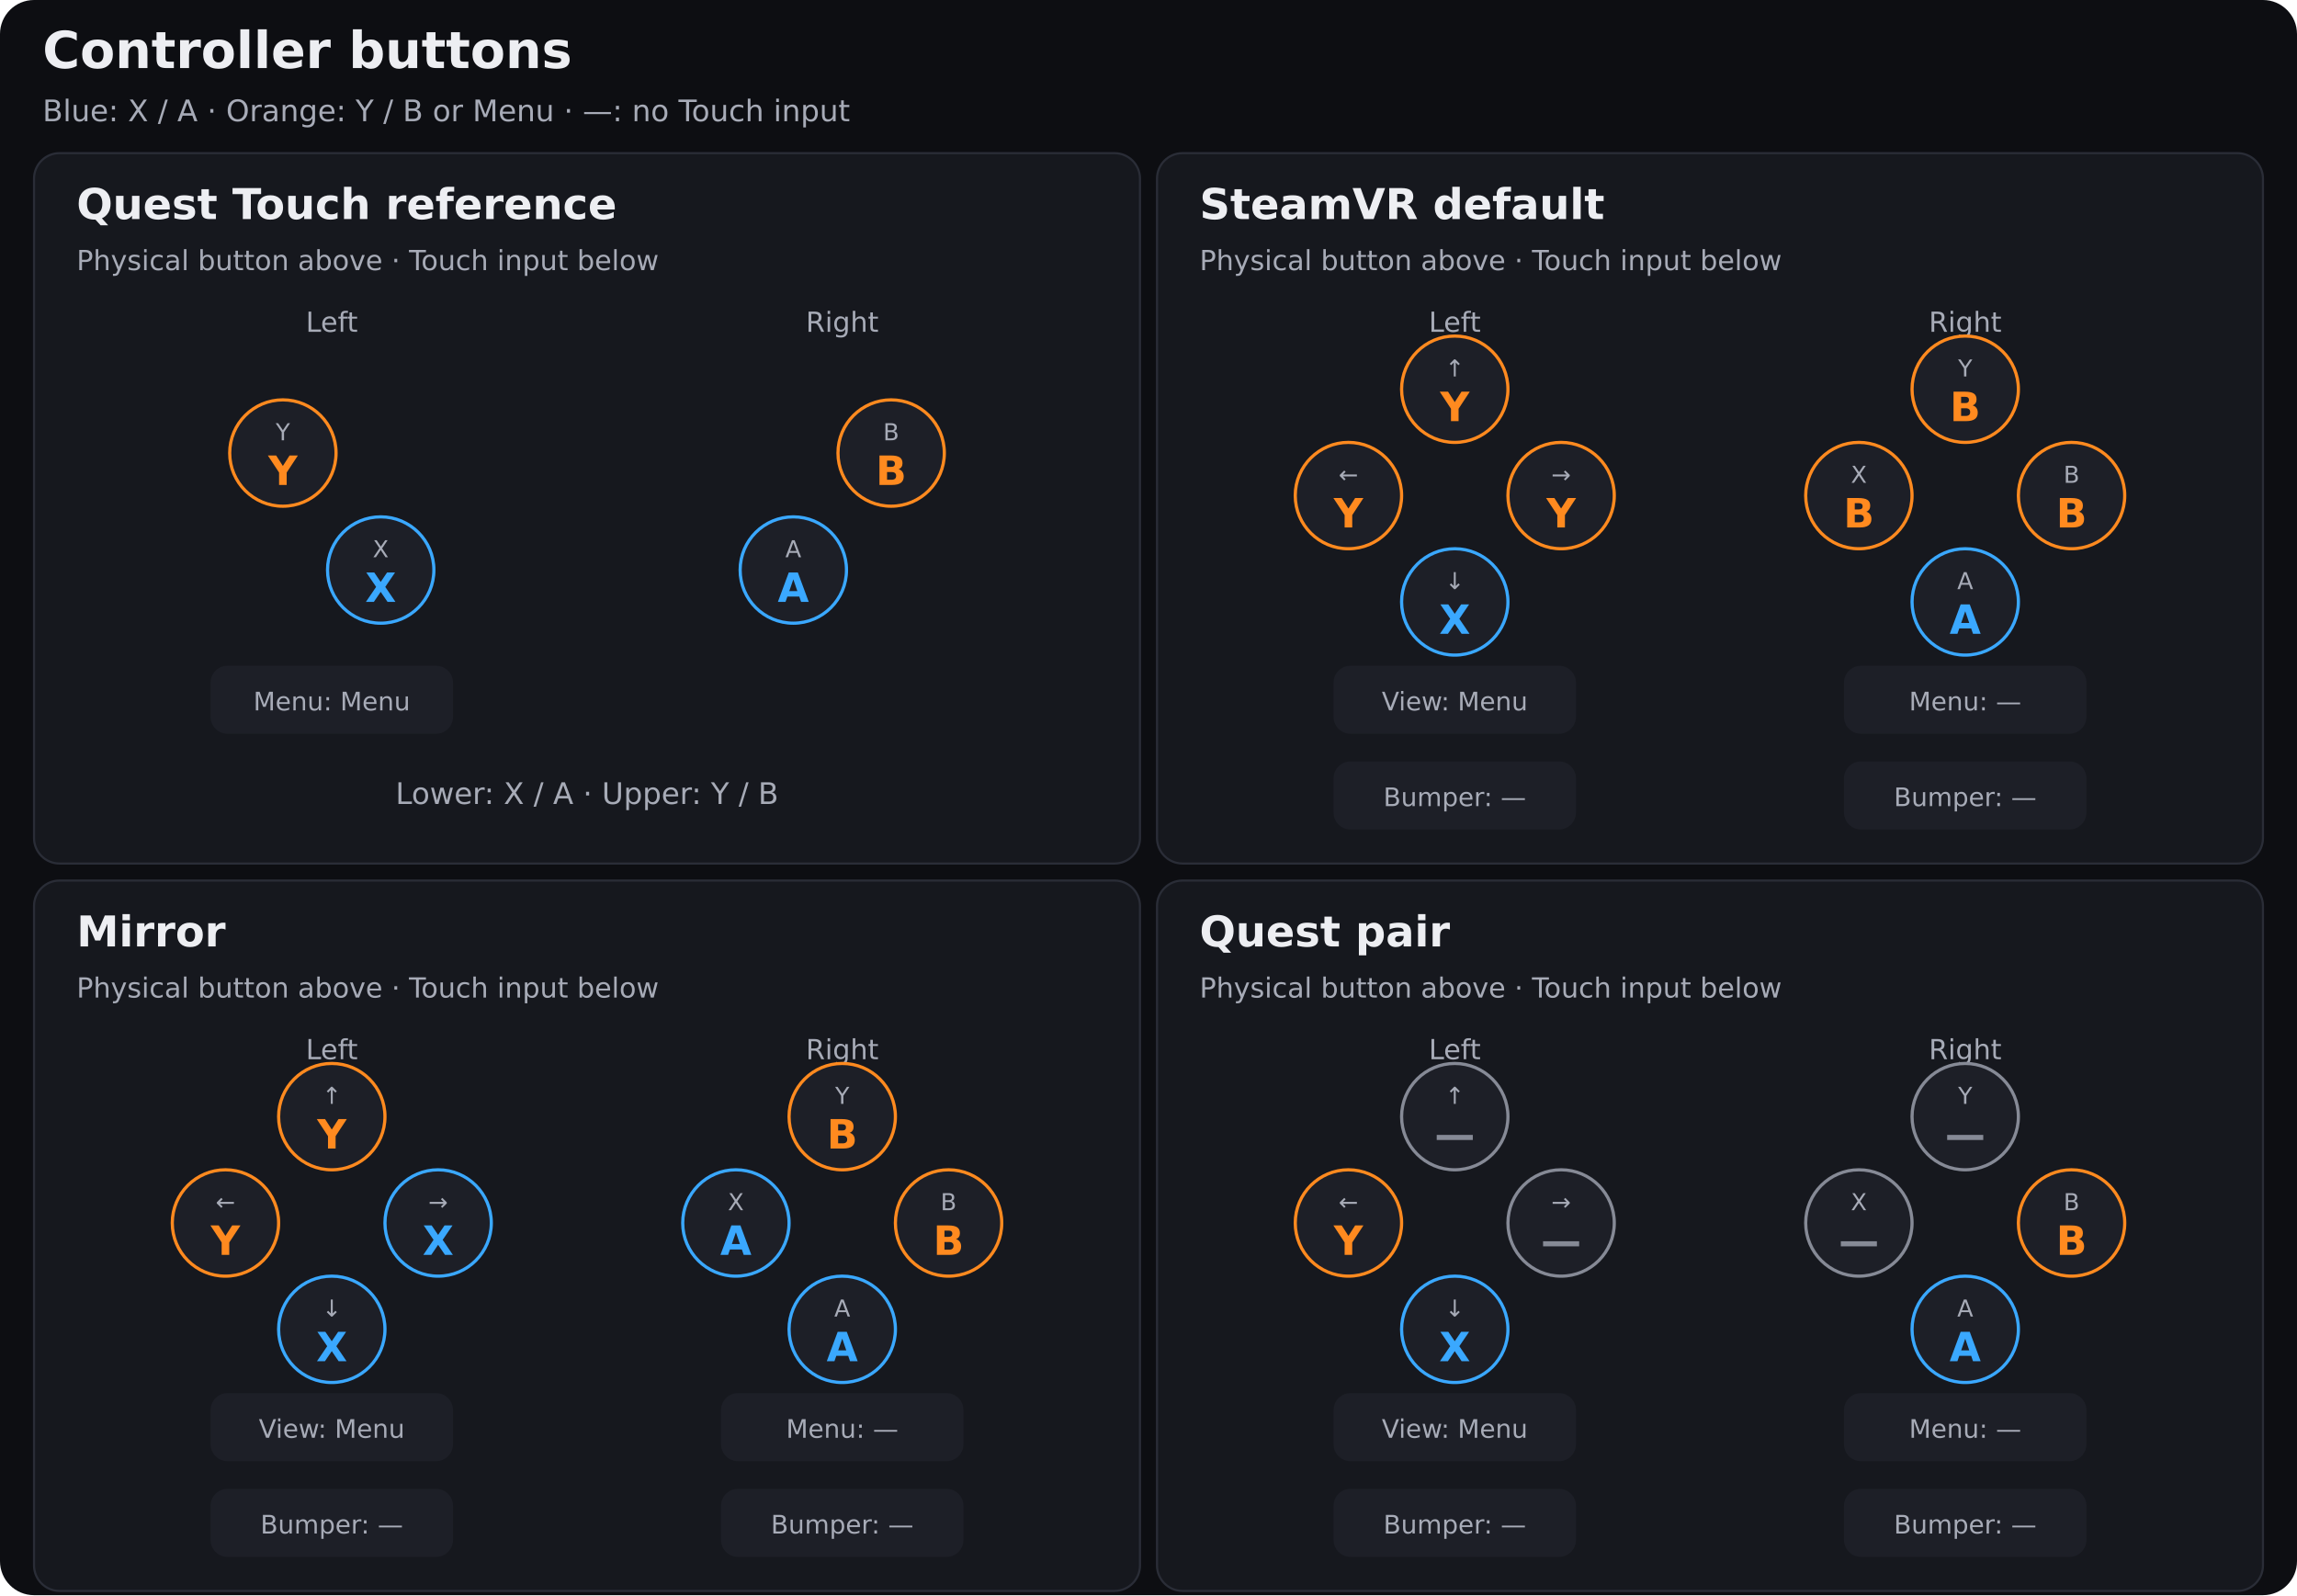
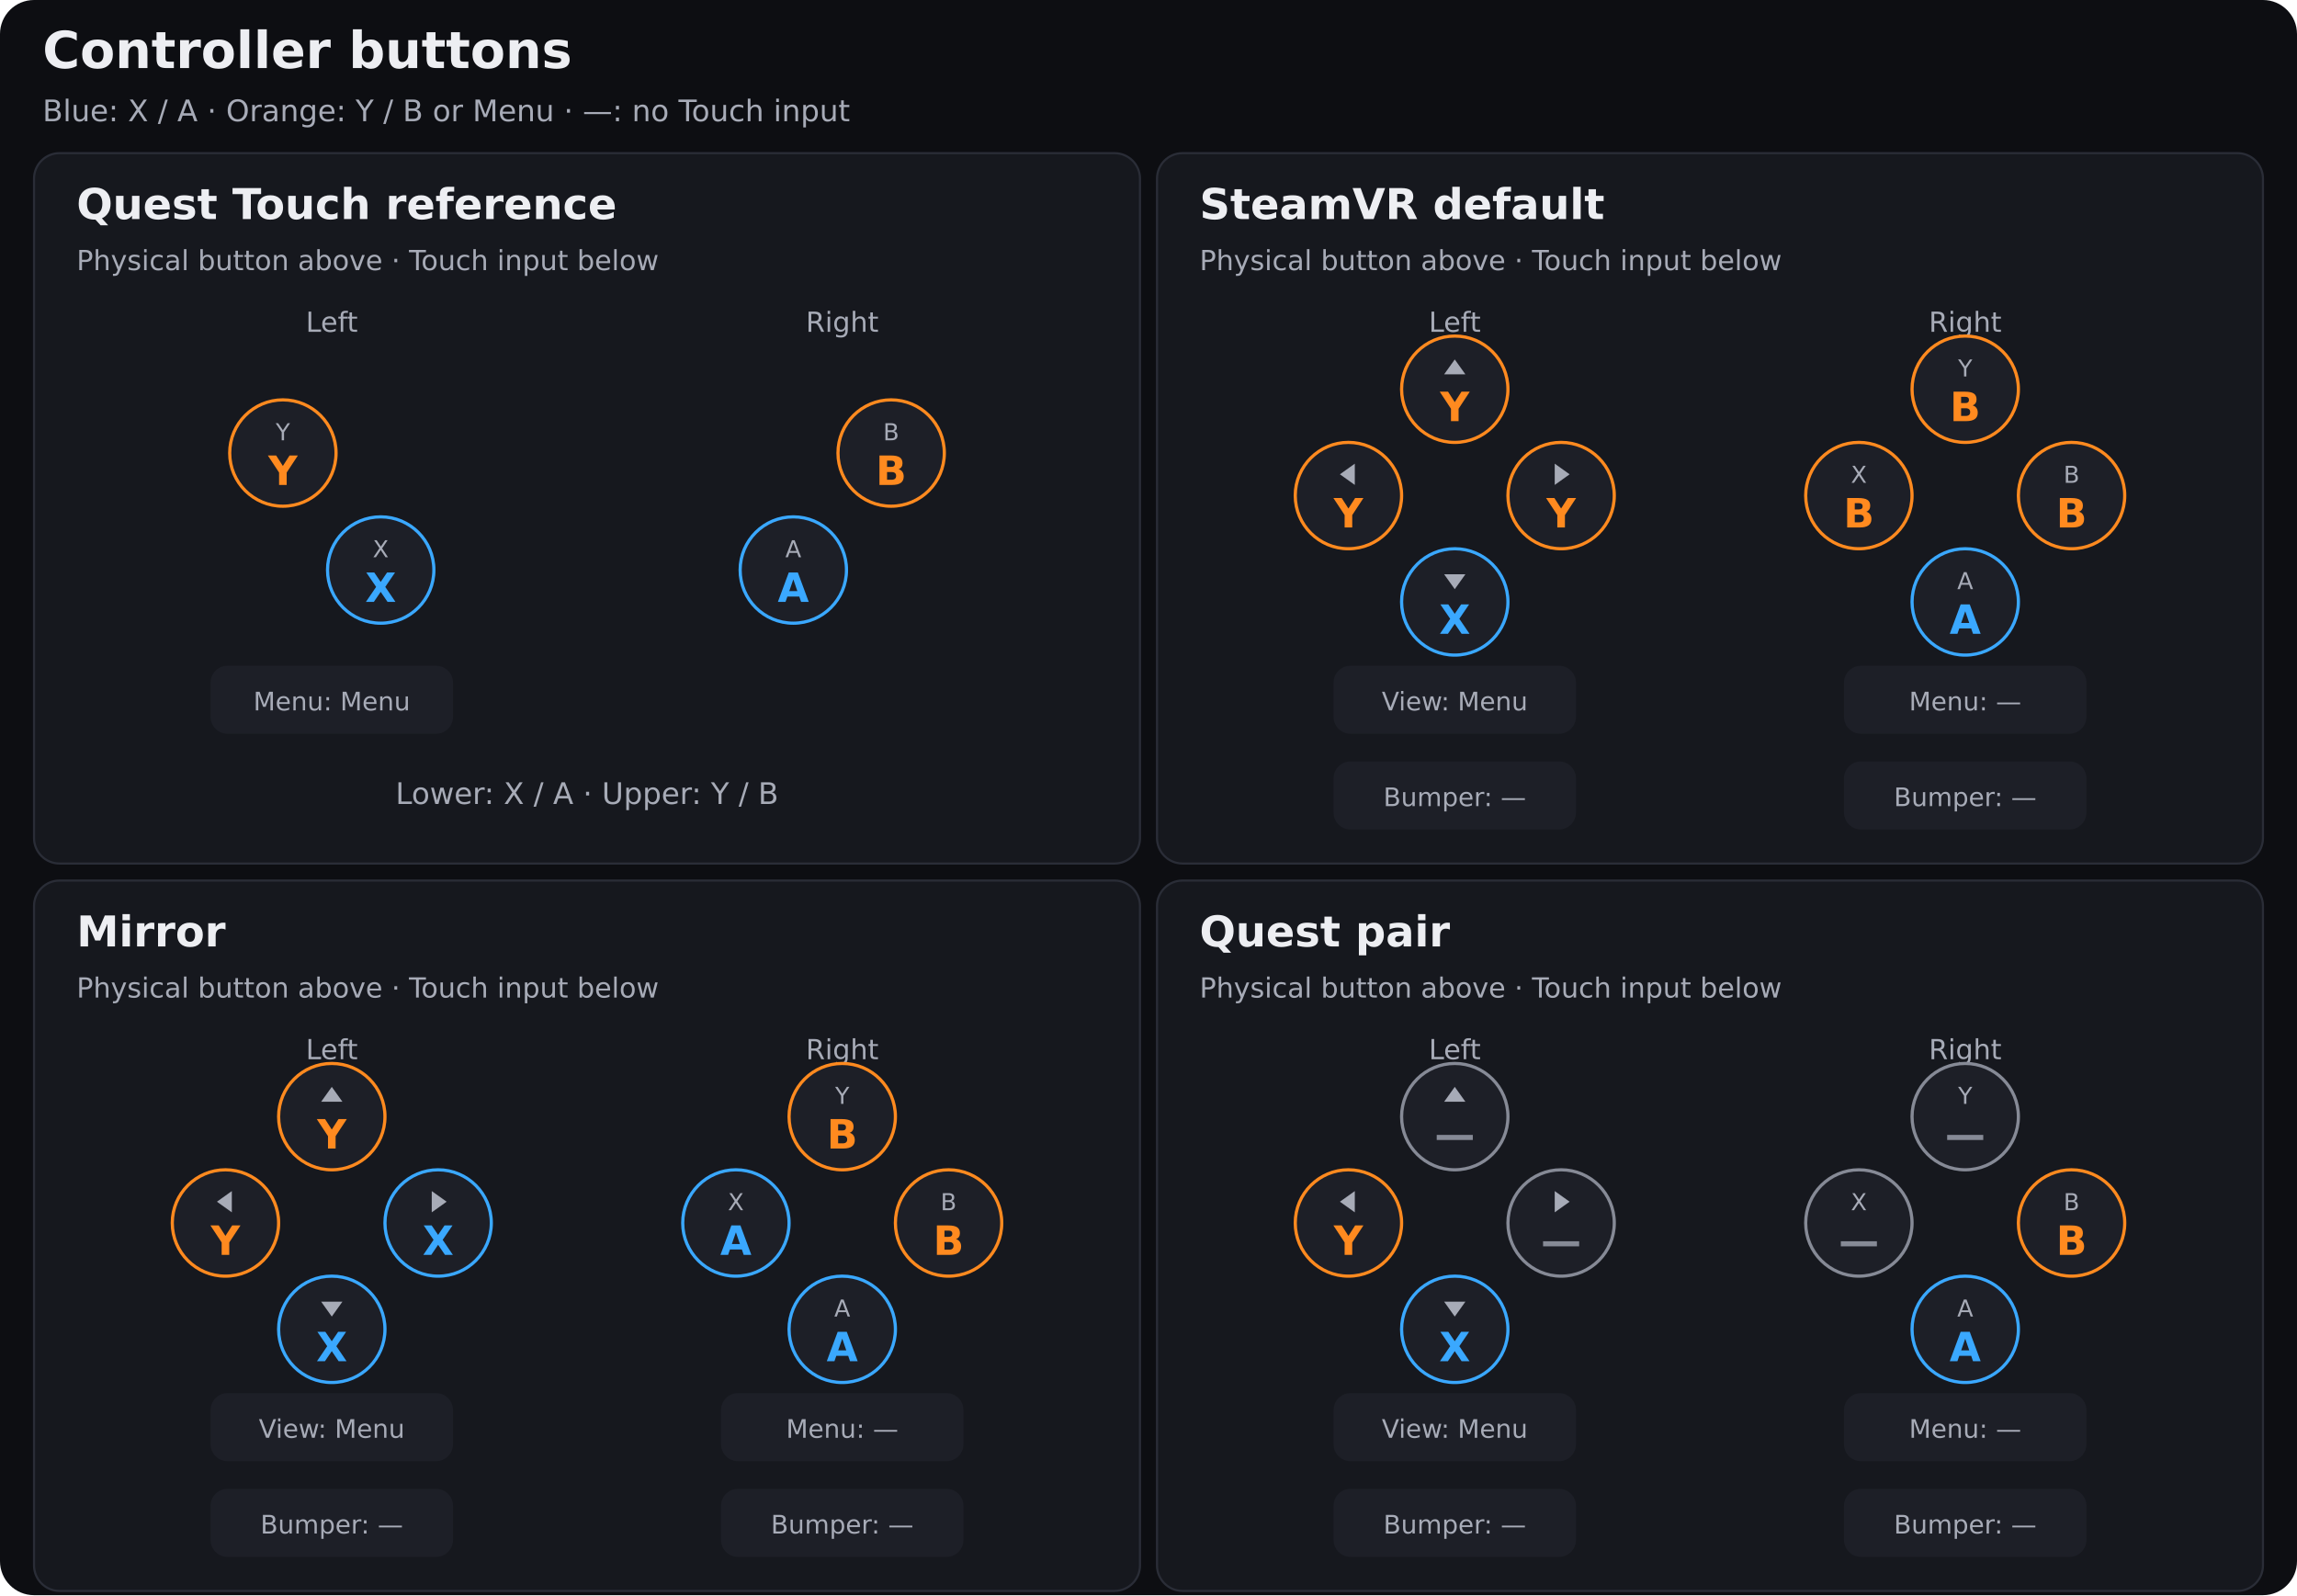
<svg xmlns="http://www.w3.org/2000/svg" width="1080" height="750" viewBox="0 0 1080 750" role="img" aria-labelledby="title desc">
  <rect width="1080" height="750" rx="16" fill="#0D0E12" />
  <g font-family="DejaVu Sans,Arial,sans-serif">
    <text x="20" y="32" fill="#EDEEF2" font-size="24" font-weight="600" text-anchor="start">Controller buttons</text>
    <text x="20" y="57" fill="#A7ABB7" font-size="14" font-weight="400" text-anchor="start">Blue: X / A · Orange: Y / B or Menu · —: no Touch input</text>
    <g transform="translate(16 72)">
      <rect x="0" y="0" width="520" height="334" rx="12" fill="#16181E" stroke="#2A2D37" />
      <text x="20" y="31" fill="#EDEEF2" font-size="20" font-weight="600" text-anchor="start">Quest Touch reference</text>
      <text x="20" y="55" fill="#A7ABB7" font-size="13" font-weight="400" text-anchor="start">Physical button above · Touch input below</text>
      <text x="140" y="84" fill="#A7ABB7" font-size="13" font-weight="400" text-anchor="middle">Left</text>
      <circle cx="163" cy="196" r="25" fill="#1D1F27" stroke="#3AA8FF" stroke-width="1.5" />
      <text x="163" y="190" fill="#A7ABB7" font-size="11" font-weight="400" text-anchor="middle">X</text>
      <text x="163" y="211" fill="#3AA8FF" font-size="19" font-weight="600" text-anchor="middle">X</text>
      <circle cx="117" cy="141" r="25" fill="#1D1F27" stroke="#FF8A1F" stroke-width="1.5" />
      <text x="117" y="135" fill="#A7ABB7" font-size="11" font-weight="400" text-anchor="middle">Y</text>
      <text x="117" y="156" fill="#FF8A1F" font-size="19" font-weight="600" text-anchor="middle">Y</text>
      <rect x="83" y="241" width="114" height="32" rx="8" fill="#1D1F27" />
      <text x="140" y="262" fill="#A7ABB7" font-size="12" font-weight="400" text-anchor="middle">Menu: Menu</text>
      <text x="380" y="84" fill="#A7ABB7" font-size="13" font-weight="400" text-anchor="middle">Right</text>
      <circle cx="357" cy="196" r="25" fill="#1D1F27" stroke="#3AA8FF" stroke-width="1.5" />
      <text x="357" y="190" fill="#A7ABB7" font-size="11" font-weight="400" text-anchor="middle">A</text>
      <text x="357" y="211" fill="#3AA8FF" font-size="19" font-weight="600" text-anchor="middle">A</text>
      <circle cx="403" cy="141" r="25" fill="#1D1F27" stroke="#FF8A1F" stroke-width="1.5" />
      <text x="403" y="135" fill="#A7ABB7" font-size="11" font-weight="400" text-anchor="middle">B</text>
      <text x="403" y="156" fill="#FF8A1F" font-size="19" font-weight="600" text-anchor="middle">B</text>
      <text x="260" y="306" fill="#A7ABB7" font-size="14" font-weight="400" text-anchor="middle">Lower: X / A · Upper: Y / B</text>
    </g>
    <g transform="translate(544 72)">
      <rect x="0" y="0" width="520" height="334" rx="12" fill="#16181E" stroke="#2A2D37" />
      <text x="20" y="31" fill="#EDEEF2" font-size="20" font-weight="600" text-anchor="start">SteamVR default</text>
      <text x="20" y="55" fill="#A7ABB7" font-size="13" font-weight="400" text-anchor="start">Physical button above · Touch input below</text>
      <text x="140" y="84" fill="#A7ABB7" font-size="13" font-weight="400" text-anchor="middle">Left</text>
      <circle cx="140" cy="111" r="25" fill="#1D1F27" stroke="#FF8A1F" stroke-width="1.5" />
-       <text x="140" y="105" fill="#A7ABB7" font-size="11" font-weight="400" text-anchor="middle">↑</text>
+       <polygon points="140,97 135,104 145,104" fill="#A7ABB7" />
      <text x="140" y="126" fill="#FF8A1F" font-size="19" font-weight="600" text-anchor="middle">Y</text>
      <circle cx="90" cy="161" r="25" fill="#1D1F27" stroke="#FF8A1F" stroke-width="1.5" />
-       <text x="90" y="155" fill="#A7ABB7" font-size="11" font-weight="400" text-anchor="middle">←</text>
+       <polygon points="86,151 93,146 93,156" fill="#A7ABB7" />
      <text x="90" y="176" fill="#FF8A1F" font-size="19" font-weight="600" text-anchor="middle">Y</text>
      <circle cx="190" cy="161" r="25" fill="#1D1F27" stroke="#FF8A1F" stroke-width="1.5" />
-       <text x="190" y="155" fill="#A7ABB7" font-size="11" font-weight="400" text-anchor="middle">→</text>
+       <polygon points="194,151 187,146 187,156" fill="#A7ABB7" />
      <text x="190" y="176" fill="#FF8A1F" font-size="19" font-weight="600" text-anchor="middle">Y</text>
      <circle cx="140" cy="211" r="25" fill="#1D1F27" stroke="#3AA8FF" stroke-width="1.5" />
-       <text x="140" y="205" fill="#A7ABB7" font-size="11" font-weight="400" text-anchor="middle">↓</text>
+       <polygon points="140,205 135,198 145,198" fill="#A7ABB7" />
      <text x="140" y="226" fill="#3AA8FF" font-size="19" font-weight="600" text-anchor="middle">X</text>
      <rect x="83" y="241" width="114" height="32" rx="8" fill="#1D1F27" />
      <text x="140" y="262" fill="#A7ABB7" font-size="12" font-weight="400" text-anchor="middle">View: Menu</text>
      <rect x="83" y="286" width="114" height="32" rx="8" fill="#1D1F27" />
      <text x="140" y="307" fill="#A7ABB7" font-size="12" font-weight="400" text-anchor="middle">Bumper: —</text>
      <text x="380" y="84" fill="#A7ABB7" font-size="13" font-weight="400" text-anchor="middle">Right</text>
      <circle cx="380" cy="111" r="25" fill="#1D1F27" stroke="#FF8A1F" stroke-width="1.5" />
      <text x="380" y="105" fill="#A7ABB7" font-size="11" font-weight="400" text-anchor="middle">Y</text>
      <text x="380" y="126" fill="#FF8A1F" font-size="19" font-weight="600" text-anchor="middle">B</text>
      <circle cx="330" cy="161" r="25" fill="#1D1F27" stroke="#FF8A1F" stroke-width="1.5" />
      <text x="330" y="155" fill="#A7ABB7" font-size="11" font-weight="400" text-anchor="middle">X</text>
      <text x="330" y="176" fill="#FF8A1F" font-size="19" font-weight="600" text-anchor="middle">B</text>
      <circle cx="430" cy="161" r="25" fill="#1D1F27" stroke="#FF8A1F" stroke-width="1.5" />
      <text x="430" y="155" fill="#A7ABB7" font-size="11" font-weight="400" text-anchor="middle">B</text>
      <text x="430" y="176" fill="#FF8A1F" font-size="19" font-weight="600" text-anchor="middle">B</text>
      <circle cx="380" cy="211" r="25" fill="#1D1F27" stroke="#3AA8FF" stroke-width="1.5" />
      <text x="380" y="205" fill="#A7ABB7" font-size="11" font-weight="400" text-anchor="middle">A</text>
      <text x="380" y="226" fill="#3AA8FF" font-size="19" font-weight="600" text-anchor="middle">A</text>
      <rect x="323" y="241" width="114" height="32" rx="8" fill="#1D1F27" />
      <text x="380" y="262" fill="#A7ABB7" font-size="12" font-weight="400" text-anchor="middle">Menu: —</text>
      <rect x="323" y="286" width="114" height="32" rx="8" fill="#1D1F27" />
      <text x="380" y="307" fill="#A7ABB7" font-size="12" font-weight="400" text-anchor="middle">Bumper: —</text>
    </g>
    <g transform="translate(16 414)">
      <rect x="0" y="0" width="520" height="334" rx="12" fill="#16181E" stroke="#2A2D37" />
      <text x="20" y="31" fill="#EDEEF2" font-size="20" font-weight="600" text-anchor="start">Mirror</text>
      <text x="20" y="55" fill="#A7ABB7" font-size="13" font-weight="400" text-anchor="start">Physical button above · Touch input below</text>
      <text x="140" y="84" fill="#A7ABB7" font-size="13" font-weight="400" text-anchor="middle">Left</text>
      <circle cx="140" cy="111" r="25" fill="#1D1F27" stroke="#FF8A1F" stroke-width="1.5" />
-       <text x="140" y="105" fill="#A7ABB7" font-size="11" font-weight="400" text-anchor="middle">↑</text>
+       <polygon points="140,97 135,104 145,104" fill="#A7ABB7" />
      <text x="140" y="126" fill="#FF8A1F" font-size="19" font-weight="600" text-anchor="middle">Y</text>
      <circle cx="90" cy="161" r="25" fill="#1D1F27" stroke="#FF8A1F" stroke-width="1.5" />
-       <text x="90" y="155" fill="#A7ABB7" font-size="11" font-weight="400" text-anchor="middle">←</text>
+       <polygon points="86,151 93,146 93,156" fill="#A7ABB7" />
      <text x="90" y="176" fill="#FF8A1F" font-size="19" font-weight="600" text-anchor="middle">Y</text>
      <circle cx="190" cy="161" r="25" fill="#1D1F27" stroke="#3AA8FF" stroke-width="1.5" />
-       <text x="190" y="155" fill="#A7ABB7" font-size="11" font-weight="400" text-anchor="middle">→</text>
+       <polygon points="194,151 187,146 187,156" fill="#A7ABB7" />
      <text x="190" y="176" fill="#3AA8FF" font-size="19" font-weight="600" text-anchor="middle">X</text>
      <circle cx="140" cy="211" r="25" fill="#1D1F27" stroke="#3AA8FF" stroke-width="1.5" />
-       <text x="140" y="205" fill="#A7ABB7" font-size="11" font-weight="400" text-anchor="middle">↓</text>
+       <polygon points="140,205 135,198 145,198" fill="#A7ABB7" />
      <text x="140" y="226" fill="#3AA8FF" font-size="19" font-weight="600" text-anchor="middle">X</text>
      <rect x="83" y="241" width="114" height="32" rx="8" fill="#1D1F27" />
      <text x="140" y="262" fill="#A7ABB7" font-size="12" font-weight="400" text-anchor="middle">View: Menu</text>
      <rect x="83" y="286" width="114" height="32" rx="8" fill="#1D1F27" />
      <text x="140" y="307" fill="#A7ABB7" font-size="12" font-weight="400" text-anchor="middle">Bumper: —</text>
      <text x="380" y="84" fill="#A7ABB7" font-size="13" font-weight="400" text-anchor="middle">Right</text>
      <circle cx="380" cy="111" r="25" fill="#1D1F27" stroke="#FF8A1F" stroke-width="1.5" />
      <text x="380" y="105" fill="#A7ABB7" font-size="11" font-weight="400" text-anchor="middle">Y</text>
      <text x="380" y="126" fill="#FF8A1F" font-size="19" font-weight="600" text-anchor="middle">B</text>
      <circle cx="330" cy="161" r="25" fill="#1D1F27" stroke="#3AA8FF" stroke-width="1.5" />
      <text x="330" y="155" fill="#A7ABB7" font-size="11" font-weight="400" text-anchor="middle">X</text>
      <text x="330" y="176" fill="#3AA8FF" font-size="19" font-weight="600" text-anchor="middle">A</text>
      <circle cx="430" cy="161" r="25" fill="#1D1F27" stroke="#FF8A1F" stroke-width="1.5" />
      <text x="430" y="155" fill="#A7ABB7" font-size="11" font-weight="400" text-anchor="middle">B</text>
      <text x="430" y="176" fill="#FF8A1F" font-size="19" font-weight="600" text-anchor="middle">B</text>
      <circle cx="380" cy="211" r="25" fill="#1D1F27" stroke="#3AA8FF" stroke-width="1.5" />
      <text x="380" y="205" fill="#A7ABB7" font-size="11" font-weight="400" text-anchor="middle">A</text>
      <text x="380" y="226" fill="#3AA8FF" font-size="19" font-weight="600" text-anchor="middle">A</text>
      <rect x="323" y="241" width="114" height="32" rx="8" fill="#1D1F27" />
      <text x="380" y="262" fill="#A7ABB7" font-size="12" font-weight="400" text-anchor="middle">Menu: —</text>
      <rect x="323" y="286" width="114" height="32" rx="8" fill="#1D1F27" />
      <text x="380" y="307" fill="#A7ABB7" font-size="12" font-weight="400" text-anchor="middle">Bumper: —</text>
    </g>
    <g transform="translate(544 414)">
      <rect x="0" y="0" width="520" height="334" rx="12" fill="#16181E" stroke="#2A2D37" />
      <text x="20" y="31" fill="#EDEEF2" font-size="20" font-weight="600" text-anchor="start">Quest pair</text>
      <text x="20" y="55" fill="#A7ABB7" font-size="13" font-weight="400" text-anchor="start">Physical button above · Touch input below</text>
      <text x="140" y="84" fill="#A7ABB7" font-size="13" font-weight="400" text-anchor="middle">Left</text>
      <circle cx="140" cy="111" r="25" fill="#1D1F27" stroke="#868A96" stroke-width="1.5" />
-       <text x="140" y="105" fill="#A7ABB7" font-size="11" font-weight="400" text-anchor="middle">↑</text>
+       <polygon points="140,97 135,104 145,104" fill="#A7ABB7" />
      <text x="140" y="126" fill="#868A96" font-size="19" font-weight="600" text-anchor="middle">—</text>
      <circle cx="90" cy="161" r="25" fill="#1D1F27" stroke="#FF8A1F" stroke-width="1.5" />
-       <text x="90" y="155" fill="#A7ABB7" font-size="11" font-weight="400" text-anchor="middle">←</text>
+       <polygon points="86,151 93,146 93,156" fill="#A7ABB7" />
      <text x="90" y="176" fill="#FF8A1F" font-size="19" font-weight="600" text-anchor="middle">Y</text>
      <circle cx="190" cy="161" r="25" fill="#1D1F27" stroke="#868A96" stroke-width="1.5" />
-       <text x="190" y="155" fill="#A7ABB7" font-size="11" font-weight="400" text-anchor="middle">→</text>
+       <polygon points="194,151 187,146 187,156" fill="#A7ABB7" />
      <text x="190" y="176" fill="#868A96" font-size="19" font-weight="600" text-anchor="middle">—</text>
      <circle cx="140" cy="211" r="25" fill="#1D1F27" stroke="#3AA8FF" stroke-width="1.5" />
-       <text x="140" y="205" fill="#A7ABB7" font-size="11" font-weight="400" text-anchor="middle">↓</text>
+       <polygon points="140,205 135,198 145,198" fill="#A7ABB7" />
      <text x="140" y="226" fill="#3AA8FF" font-size="19" font-weight="600" text-anchor="middle">X</text>
      <rect x="83" y="241" width="114" height="32" rx="8" fill="#1D1F27" />
      <text x="140" y="262" fill="#A7ABB7" font-size="12" font-weight="400" text-anchor="middle">View: Menu</text>
      <rect x="83" y="286" width="114" height="32" rx="8" fill="#1D1F27" />
      <text x="140" y="307" fill="#A7ABB7" font-size="12" font-weight="400" text-anchor="middle">Bumper: —</text>
      <text x="380" y="84" fill="#A7ABB7" font-size="13" font-weight="400" text-anchor="middle">Right</text>
      <circle cx="380" cy="111" r="25" fill="#1D1F27" stroke="#868A96" stroke-width="1.5" />
      <text x="380" y="105" fill="#A7ABB7" font-size="11" font-weight="400" text-anchor="middle">Y</text>
      <text x="380" y="126" fill="#868A96" font-size="19" font-weight="600" text-anchor="middle">—</text>
      <circle cx="330" cy="161" r="25" fill="#1D1F27" stroke="#868A96" stroke-width="1.5" />
      <text x="330" y="155" fill="#A7ABB7" font-size="11" font-weight="400" text-anchor="middle">X</text>
      <text x="330" y="176" fill="#868A96" font-size="19" font-weight="600" text-anchor="middle">—</text>
      <circle cx="430" cy="161" r="25" fill="#1D1F27" stroke="#FF8A1F" stroke-width="1.5" />
      <text x="430" y="155" fill="#A7ABB7" font-size="11" font-weight="400" text-anchor="middle">B</text>
      <text x="430" y="176" fill="#FF8A1F" font-size="19" font-weight="600" text-anchor="middle">B</text>
      <circle cx="380" cy="211" r="25" fill="#1D1F27" stroke="#3AA8FF" stroke-width="1.5" />
      <text x="380" y="205" fill="#A7ABB7" font-size="11" font-weight="400" text-anchor="middle">A</text>
      <text x="380" y="226" fill="#3AA8FF" font-size="19" font-weight="600" text-anchor="middle">A</text>
      <rect x="323" y="241" width="114" height="32" rx="8" fill="#1D1F27" />
      <text x="380" y="262" fill="#A7ABB7" font-size="12" font-weight="400" text-anchor="middle">Menu: —</text>
      <rect x="323" y="286" width="114" height="32" rx="8" fill="#1D1F27" />
      <text x="380" y="307" fill="#A7ABB7" font-size="12" font-weight="400" text-anchor="middle">Bumper: —</text>
    </g>
  </g>
</svg>
